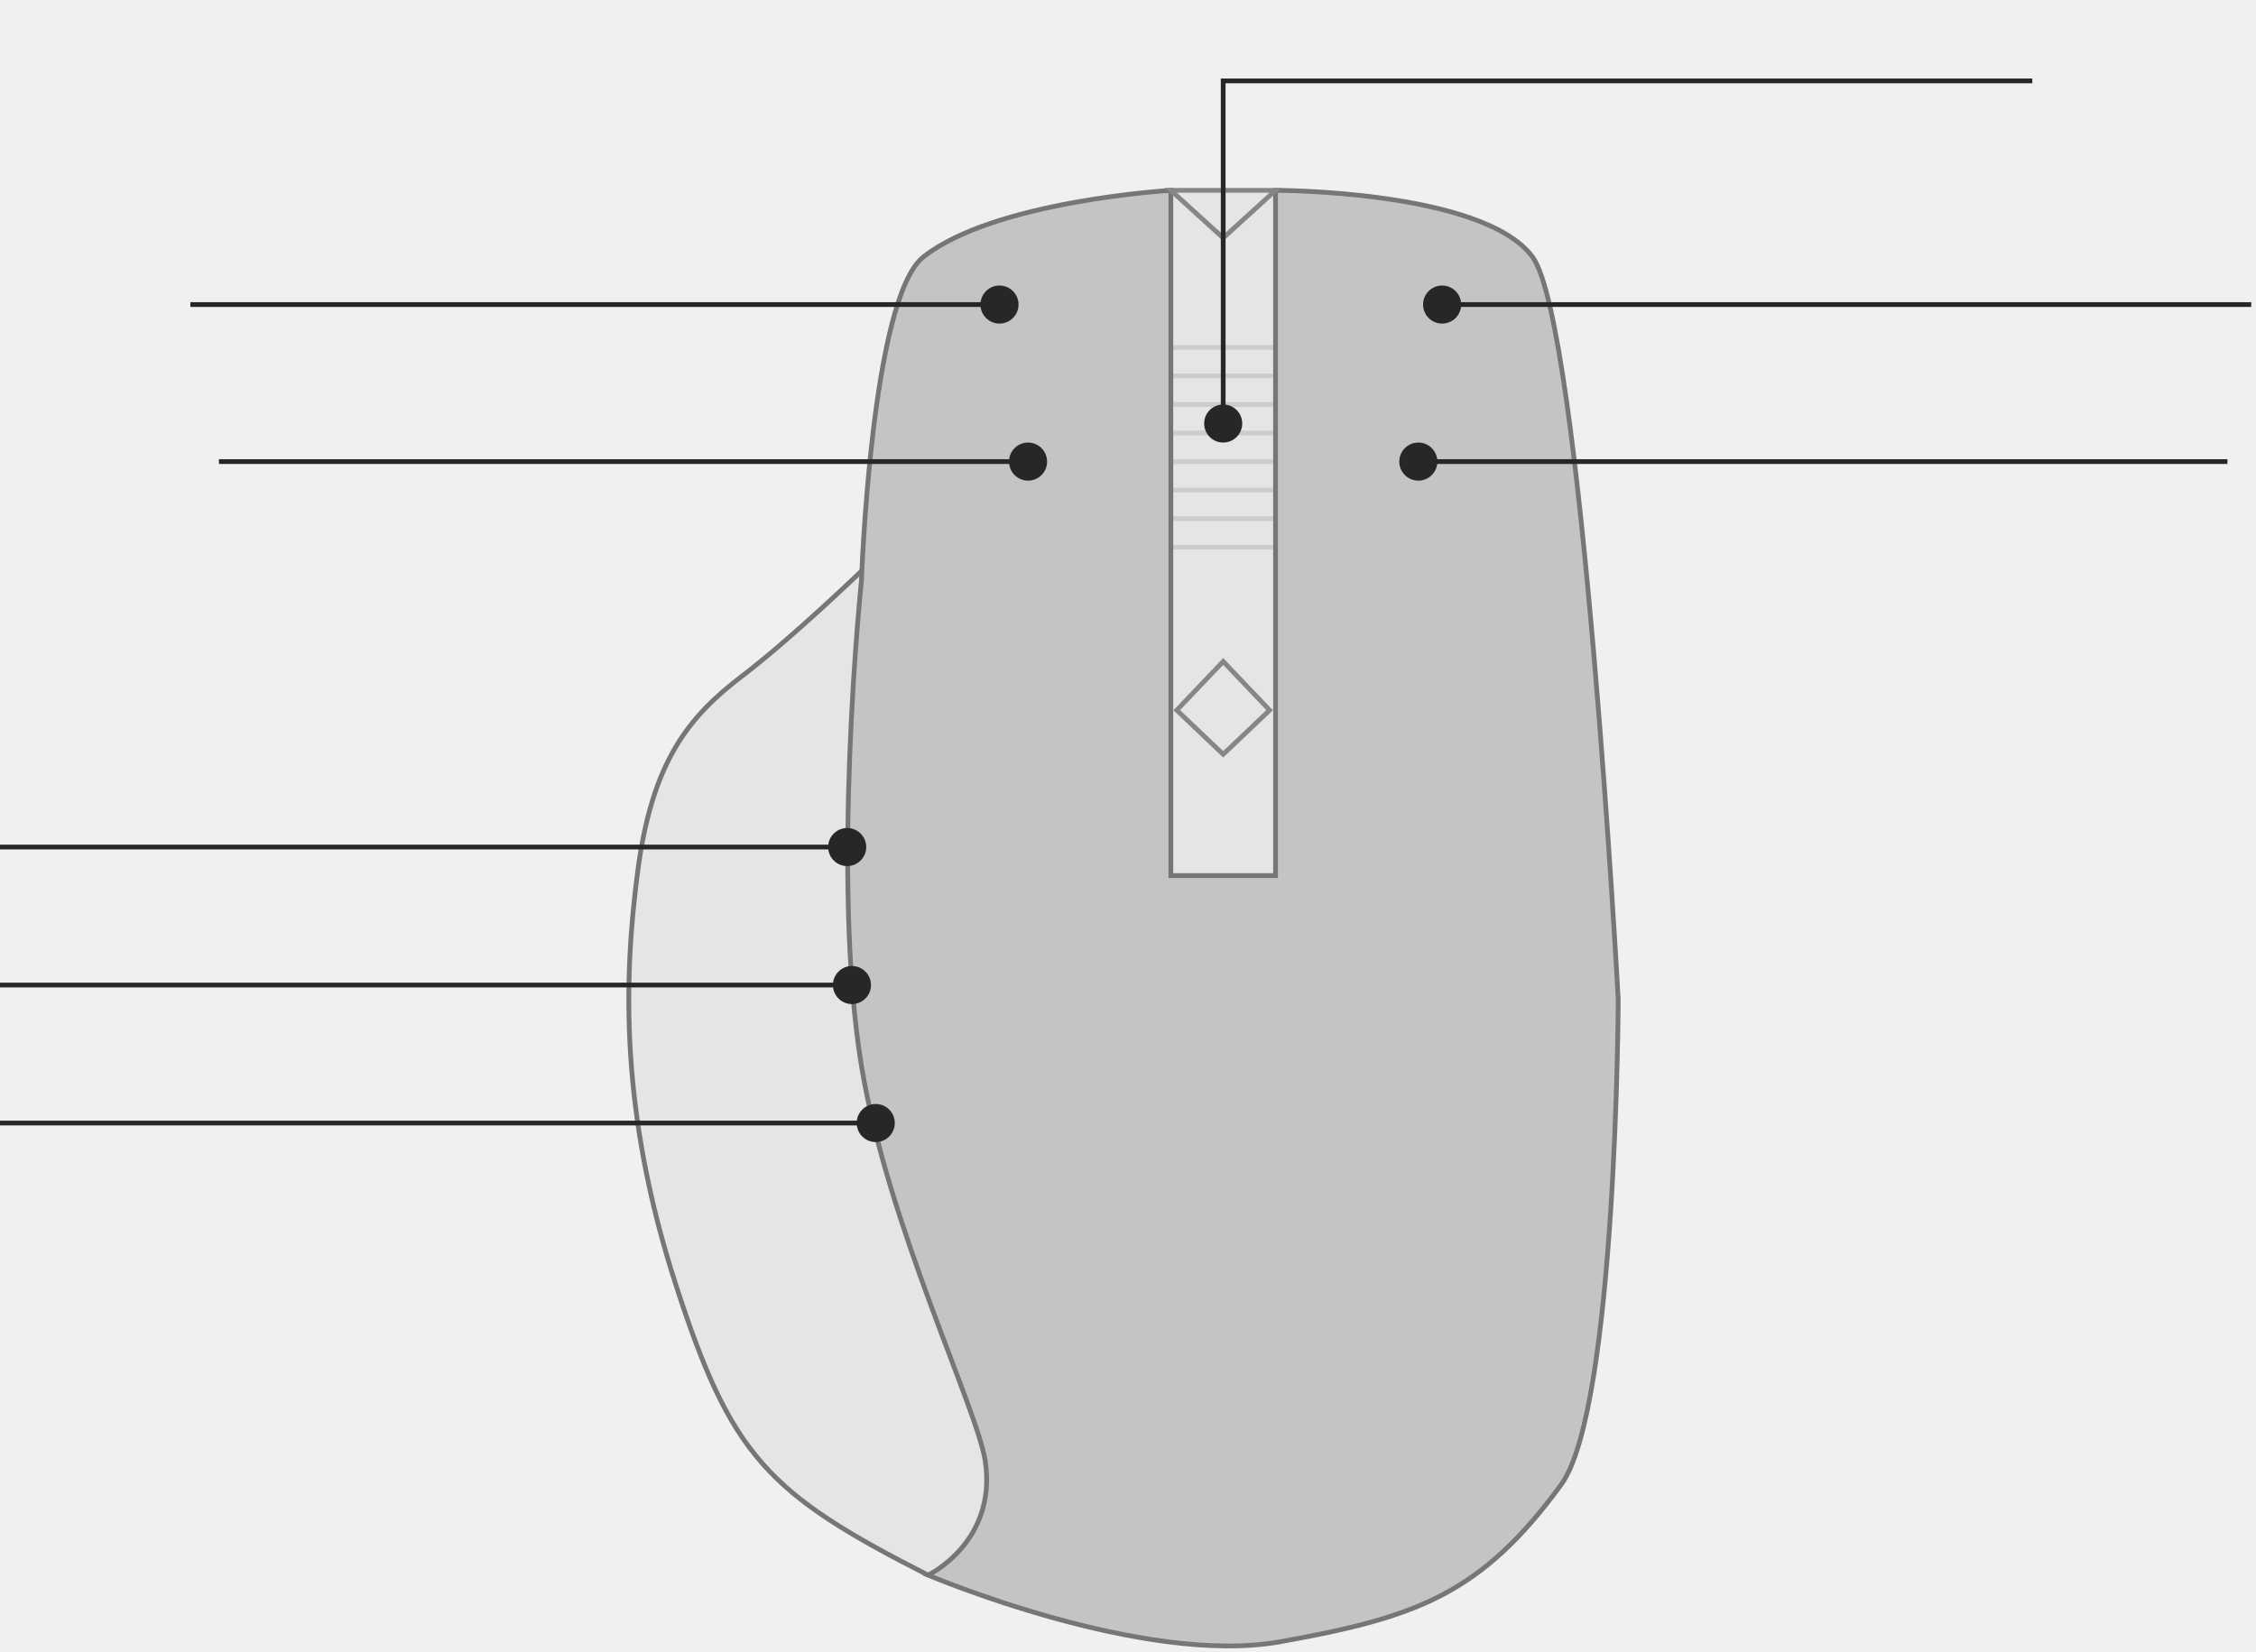
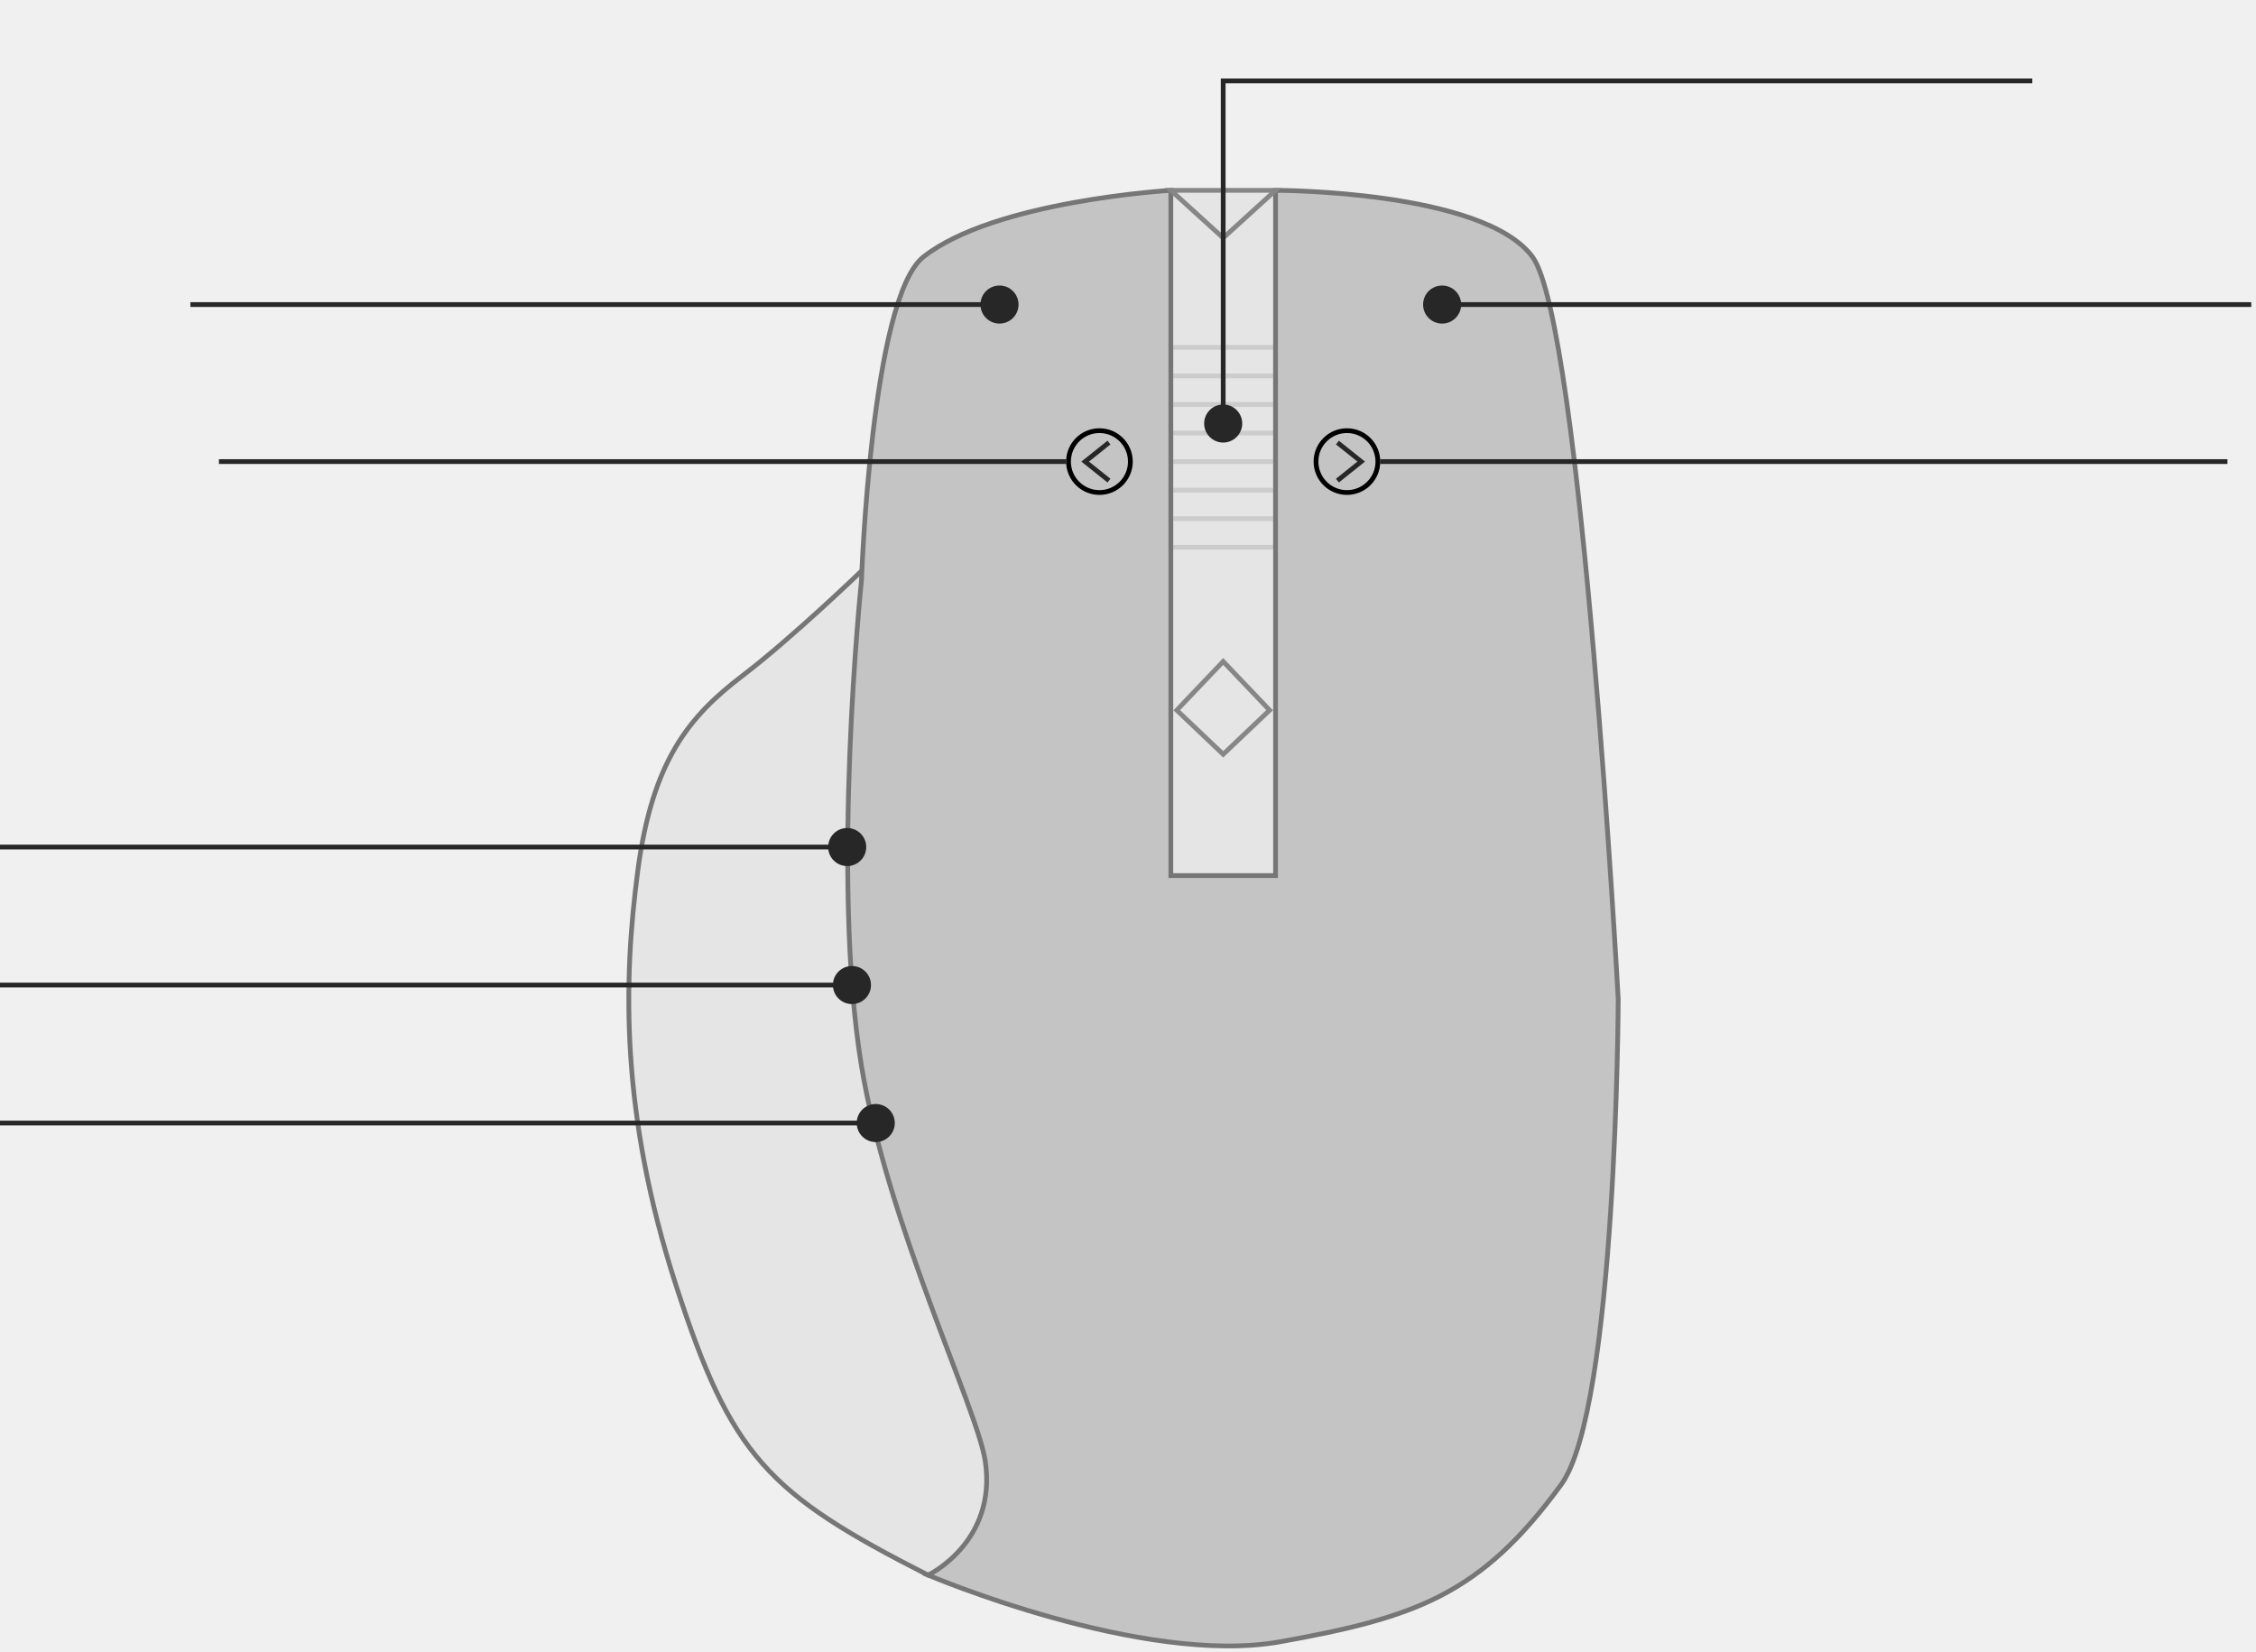
<svg xmlns="http://www.w3.org/2000/svg" width="474" height="347" viewBox="0 0 474 347" fill="none">
-   <g clip-path="url(#clip0_989_2779)">
+   <g clip-path="url(#clip0_1121_2788)">
    <path d="M268 40H246V185H268V40Z" fill="#E5E5E5" />
    <path d="M246 79V73H257H268V79M246 79V85H257H268M246 79H257H268M268 79V85M268 85V91M268 91V97M268 91H257H246V97M246 97V103M246 97H257H268M268 97V103M268 103V109M268 103H257H246M246 103V109M246 109V115H257H268V109M246 109H257H268" stroke="#CCCCCC" />
    <path d="M142 270C153.628 305.98 161.206 313.826 195 331L244 316L205 164L181 120C181 120 166.404 134.072 156 142C144.795 150.538 137.06 159.827 134 183C130.94 206.173 130.371 234.02 142 270Z" fill="#E5E5E5" stroke="#767676" />
    <path d="M207 307C209.58 324.073 195 331 195 331C195 331 240.158 350.19 269 345C297.379 339.894 311.074 335.179 328 312C339.672 296.016 340 210 340 210C340 210 332.276 68.024 322 54C311.724 39.976 268 40 268 40V184H246V40C246 40 208.961 42.173 194 54C183.042 62.663 181 122 181 122C181 122 174.49 184.522 181 224C186.516 257.448 205.341 296.025 207 307Z" fill="#C4C4C4" stroke="#767676" />
    <path d="M266.756 149.244L257 158.512L247.244 149.244L257 139L266.756 149.244Z" stroke="#868686" />
    <path d="M268 40H246L257 50L268 40Z" stroke="#868686" />
-     <circle cx="298" cy="97" r="4" fill="#272727" />
-     <path d="M468 97L448.887 97L358.867 97L298 97" stroke="#272727" />
-     <circle cx="216" cy="97" r="4" fill="#272727" />
-     <path d="M216 97L196.887 97L106.867 97L46 97" stroke="#272727" />
+     <path d="M281 101L286 97L281 93" stroke="#272727" />
+     <path d="M290 97L310.013 97L404.269 97L468 97" stroke="#272727" />
+     <circle r="6.5" transform="matrix(-1 0 0 1 283 97)" stroke="black" />
    <circle cx="184" cy="236" r="4" fill="#272727" />
    <path d="M184 236L163.313 236L65.879 236L0 236" stroke="#272727" />
    <circle cx="178" cy="178" r="4" fill="#272727" />
    <path d="M178 178L158.779 178L68.25 178L0 178" stroke="#272727" />
    <circle cx="179" cy="207" r="4" fill="#272727" />
    <path d="M179.5 207L160.387 207L70.367 207L0 207" stroke="#272727" />
    <path d="M473 64L453.887 64L363.867 64L303 64" stroke="#272727" />
    <circle cx="210" cy="64" r="4" fill="#272727" />
    <path d="M210 64L190.887 64L100.867 64L40 64" stroke="#272727" />
    <path d="M257 88.984L257 17L427 17" stroke="#272727" />
    <circle cx="257" cy="89" r="4" fill="#272727" />
    <circle cx="303" cy="64" r="4" fill="#272727" />
+     <path d="M233 101L228 97L233 93" stroke="#272727" />
+     <path d="M224 97L203.987 97L109.731 97L46 97" stroke="#272727" />
+     <circle cx="231" cy="97" r="6.5" stroke="black" />
  </g>
  <defs>
-     <clipPath id="clip0_989_2779">
+     <clipPath id="clip0_1121_2788">
      <rect width="474" height="347" fill="white" />
    </clipPath>
  </defs>
</svg>
